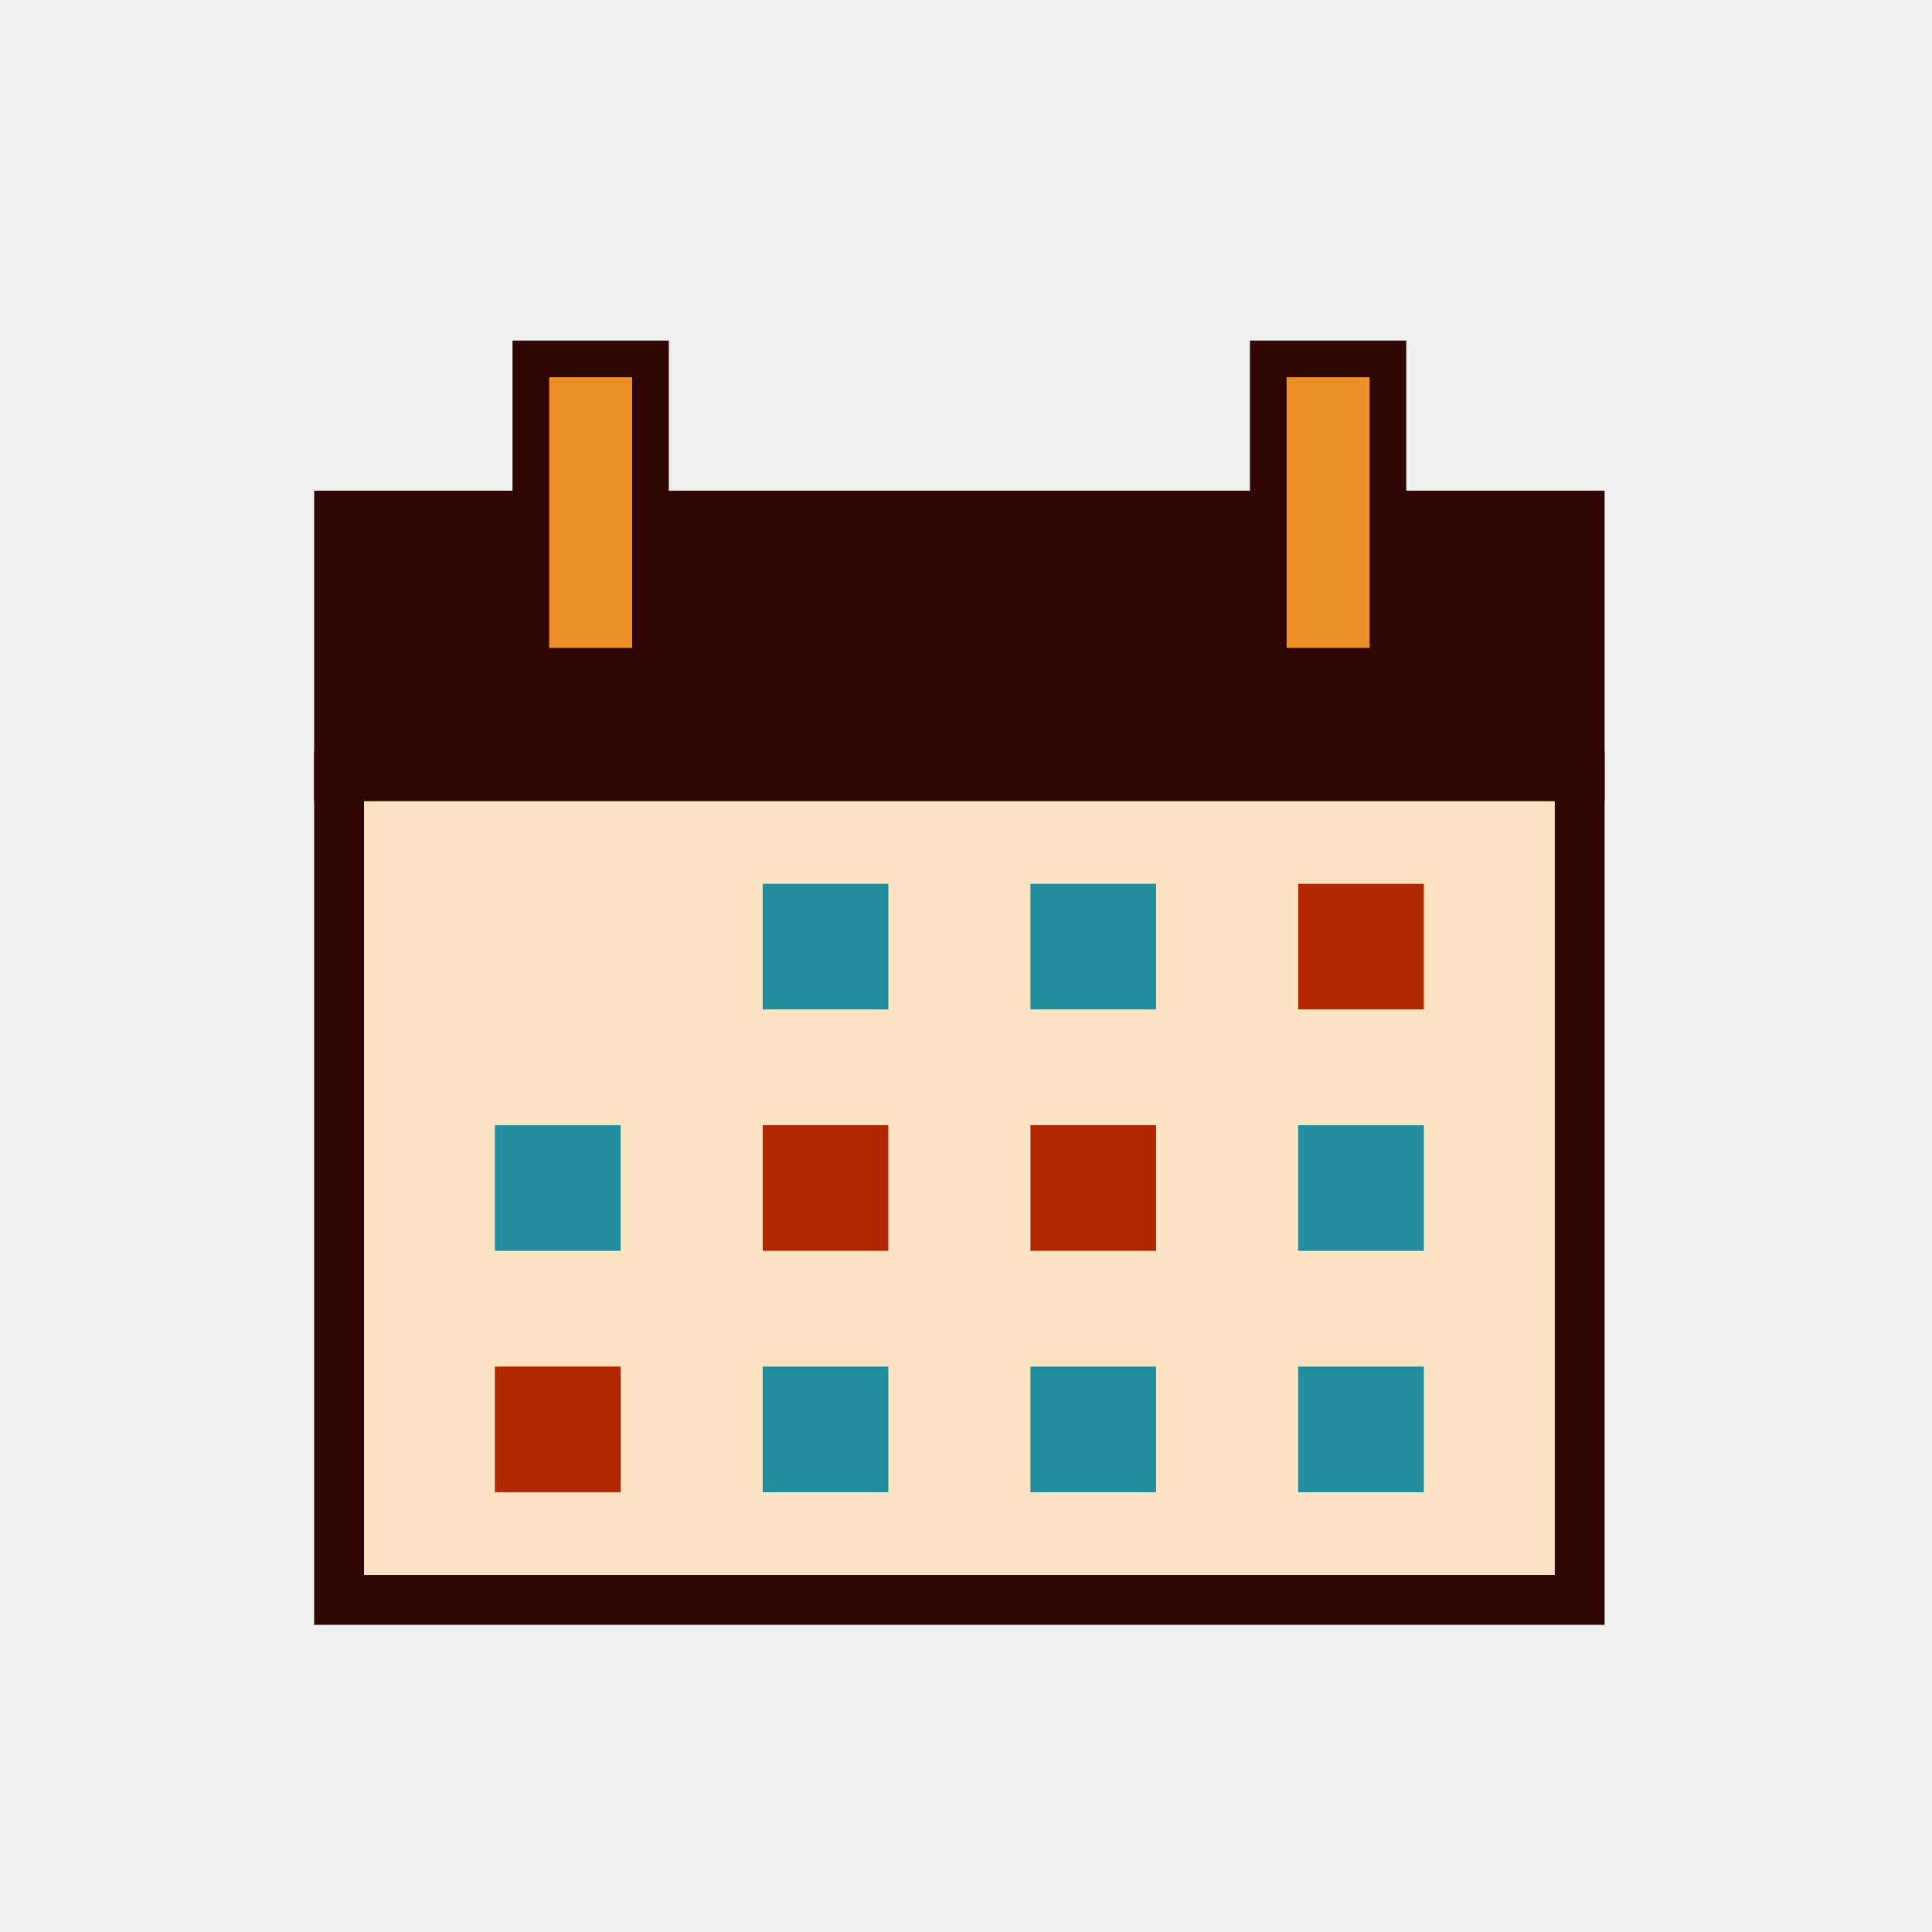
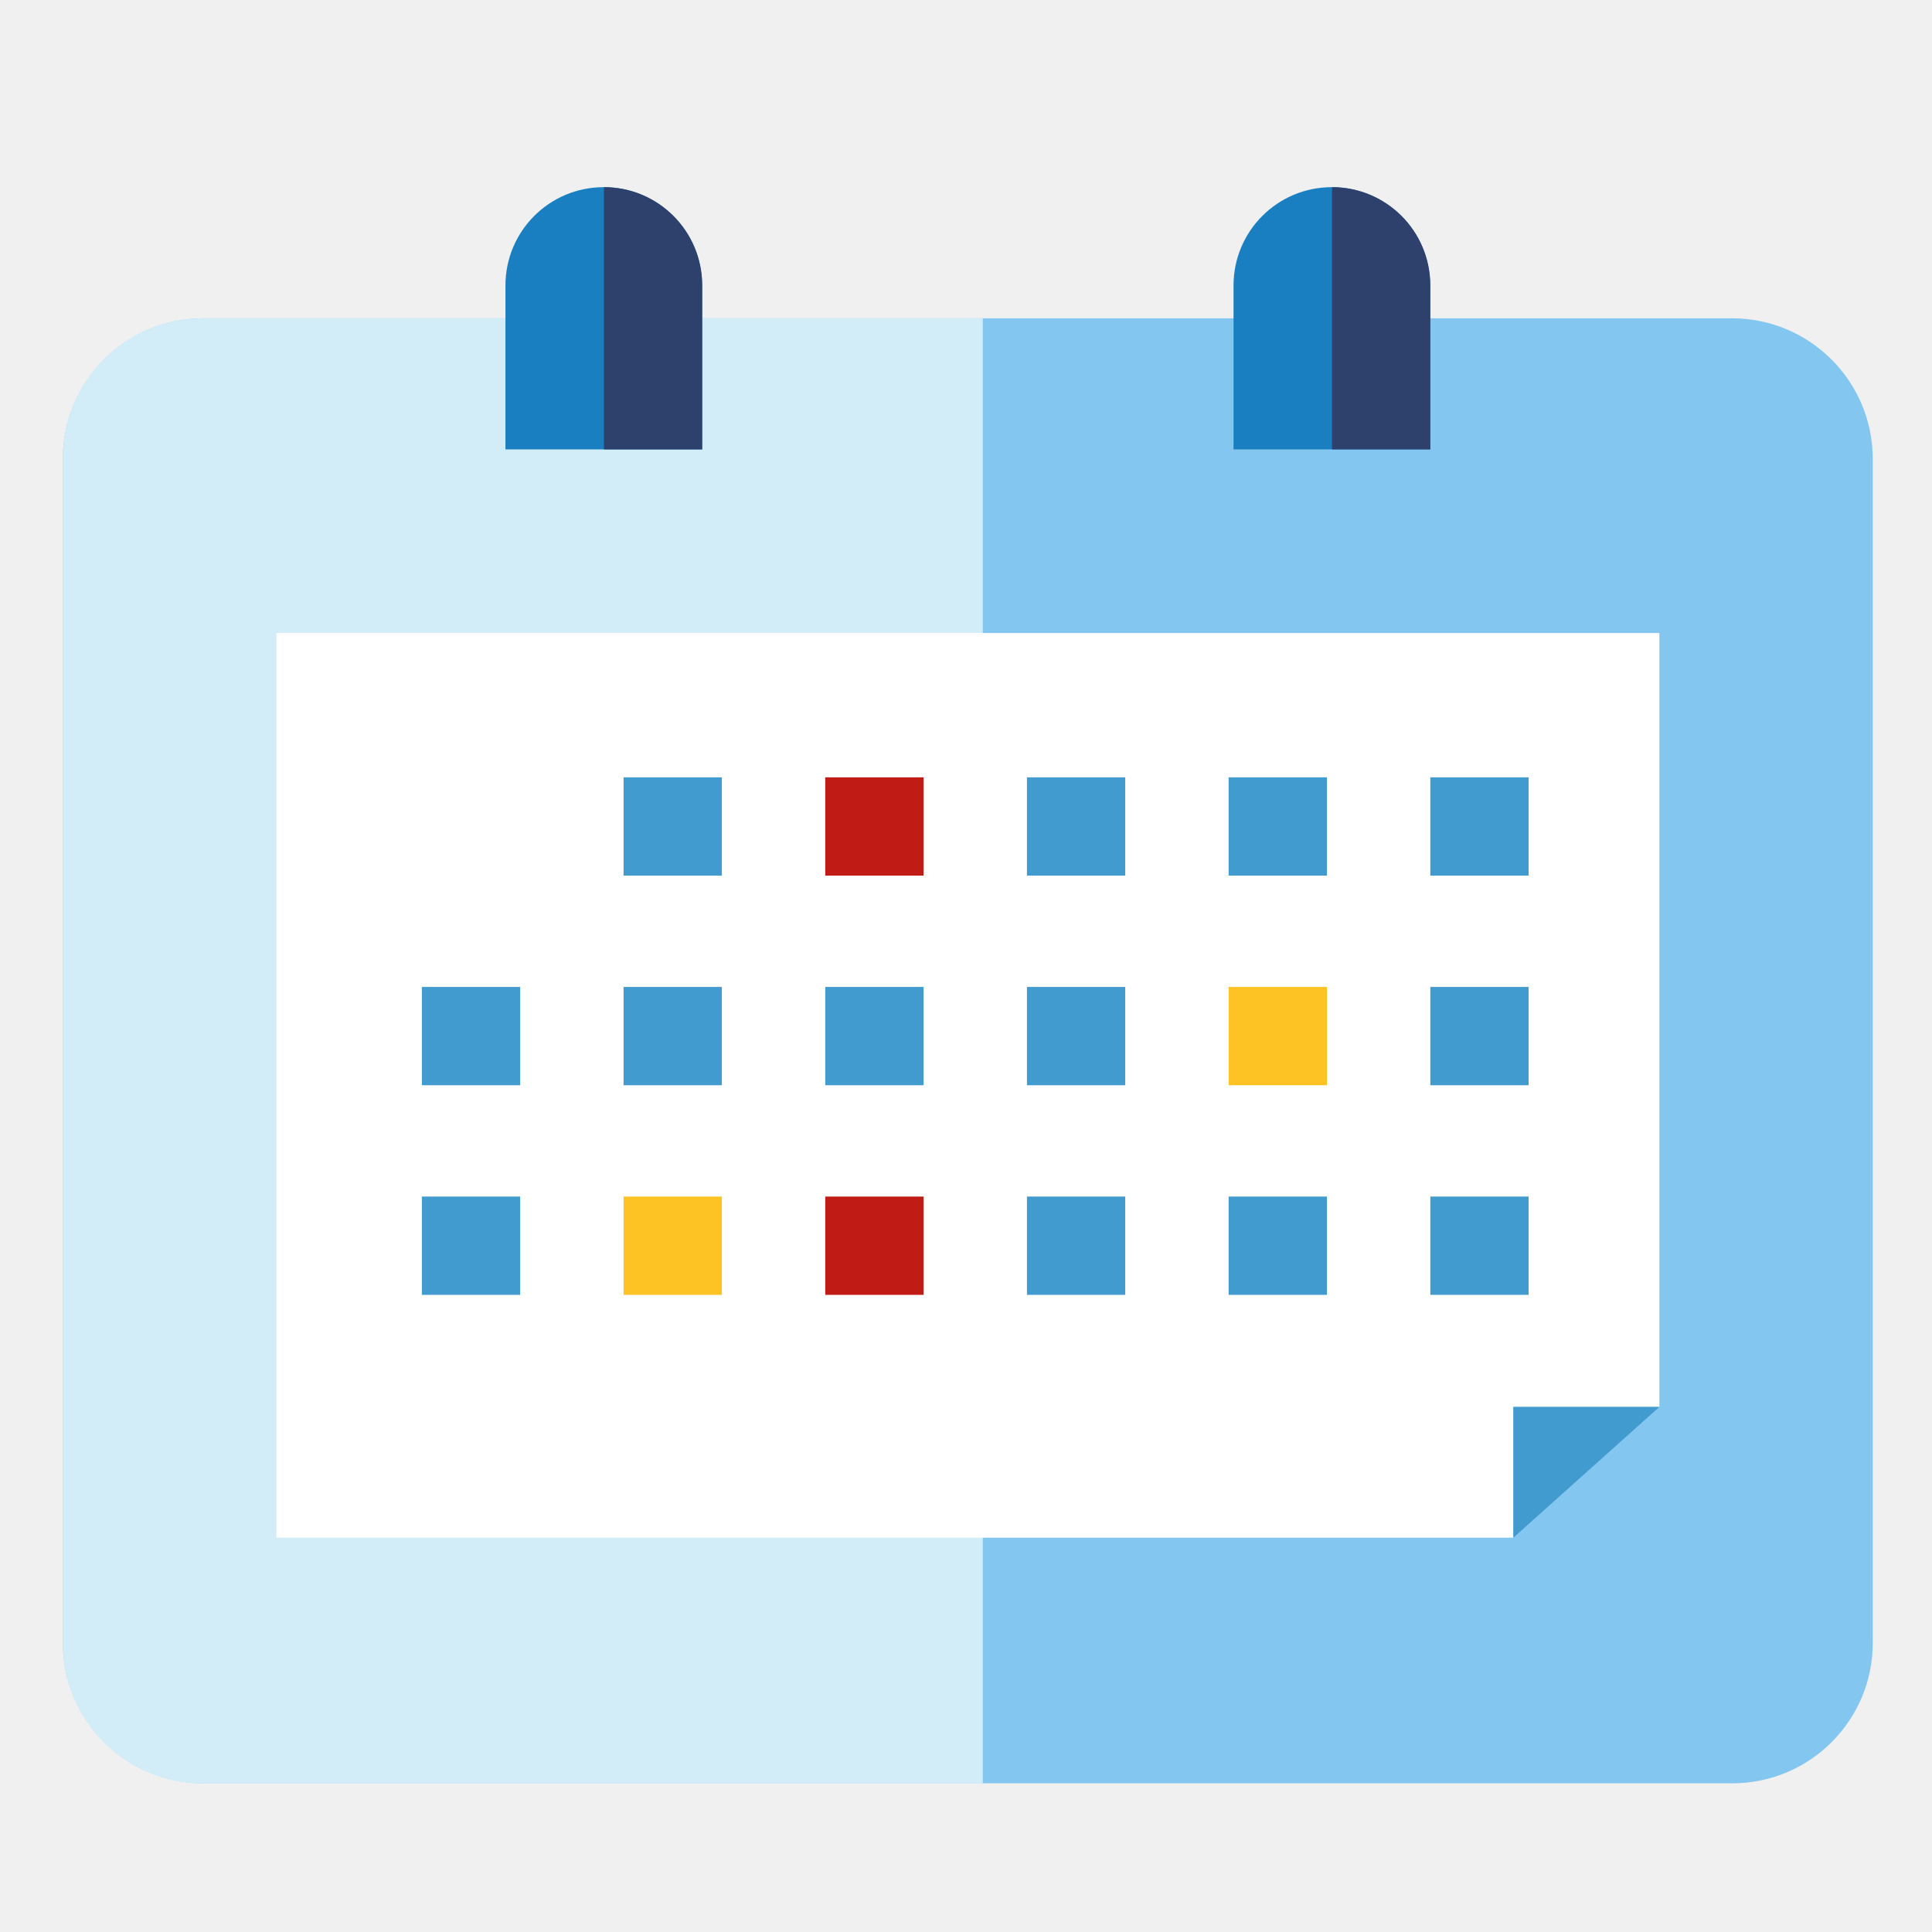
- <svg xmlns="http://www.w3.org/2000/svg" t="1530370112436" class="icon" style="" viewBox="0 0 1024 1024" version="1.1" p-id="7710" width="200" height="200">
+ <svg xmlns="http://www.w3.org/2000/svg" t="1530451639618" class="icon" style="" viewBox="0 0 1024 1024" version="1.1" p-id="3078" width="200" height="200">
  <defs>
    <style type="text/css" />
  </defs>
-   <path d="M182.067 383.79h664.916v473.911H182.067z" fill="#FCE3C3" p-id="7711" />
-   <path d="M846.983 857.701H170.007V401.632h676.976v456.069zM189.428 838.28h638.134V421.053H189.428V838.28z" fill="#300604" p-id="7712" />
-   <path d="M850.483 861.201H166.507V398.132h683.977v463.069z m-676.976-7h669.977V405.132H173.507v449.069z m657.555-12.421H185.929V417.553h645.134V841.78z m-638.133-7h631.134V424.553H192.929V834.78z" fill="#300604" p-id="7713" />
-   <path d="M179.718 273.282h657.556v138.061H179.718z" fill="#300604" p-id="7714" />
-   <path d="M840.774 414.844H176.219V269.782h664.556v145.062z m-657.555-7h650.556V276.782H183.219v131.062z" fill="#300604" p-id="7715" />
-   <path d="M846.983 421.053H170.007V263.572h676.976v157.481z m-657.555-19.421h638.134V282.994H189.428v118.638z" fill="#300604" p-id="7716" />
-   <path d="M850.483 424.553H166.507v-164.48h683.977v164.48z m-676.976-7h669.977v-150.48H173.507v150.48z m657.555-12.421H185.929V279.494h645.134v125.638z m-638.133-7h631.134V286.494H192.929v111.638z" fill="#300604" p-id="7717" />
-   <path d="M672.215 190.225h63.426v162.87h-63.426z" fill="#ED8F27" p-id="7718" />
-   <path d="M745.351 362.806h-82.847V180.514h82.847v182.292z m-63.426-19.421h44.005v-143.45h-44.005v143.45z" fill="#300604" p-id="7719" />
-   <path d="M281.351 190.225h63.426v162.87h-63.426z" fill="#ED8F27" p-id="7720" />
-   <path d="M354.487 362.806H271.64V180.514h82.847v182.292z m-63.426-19.421h44.005v-143.45h-44.005v143.45z" fill="#300604" p-id="7721" />
-   <path d="M688.071 468.427h66.597v66.597h-66.597z" fill="#B12800" p-id="7722" />
-   <path d="M688.071 596.369h66.597v66.597h-66.597zM688.071 724.31h66.597v66.598h-66.597zM546.156 468.427h66.597v66.597h-66.597z" fill="#228E9D" p-id="7723" />
-   <path d="M546.156 596.369h66.597v66.597h-66.597z" fill="#B12800" p-id="7724" />
-   <path d="M546.156 724.31h66.597v66.598h-66.597zM404.239 468.427h66.598v66.597h-66.598z" fill="#228E9D" p-id="7725" />
-   <path d="M404.239 596.369h66.598v66.597h-66.598z" fill="#B12800" p-id="7726" />
-   <path d="M404.239 724.31h66.598v66.598h-66.598zM262.323 596.369h66.598v66.597h-66.598z" fill="#228E9D" p-id="7727" />
-   <path d="M262.323 724.31h66.598v66.598h-66.598z" fill="#B12800" p-id="7728" />
+   <path d="M918.1 945.2H107.9c-41.2 0-74.6-33.4-74.6-74.6V243.3c0-41.2 33.4-74.6 74.6-74.6H918c41.2 0 74.6 33.4 74.6 74.6v627.3c0.1 41.2-33.3 74.6-74.5 74.6z" fill="#83C6EF" p-id="3079" />
+   <path d="M520.9 168.7H107.6c-41 0-74.3 33.3-74.3 74.3v628c0 41 33.3 74.3 74.3 74.3h413.3V168.7z" fill="#D2EDF7" p-id="3080" />
+   <path d="M146.5 335.5V815h655.6v-69.3h77.4V335.5z" fill="#FFFFFF" p-id="3081" />
+   <path d="M372.2 238.2H267.9v-86.9c0-28.8 23.3-52.1 52.1-52.1s52.1 23.3 52.1 52.1v86.9zM758.1 238.2H653.8v-86.9c0-28.8 23.3-52.1 52.1-52.1s52.1 23.3 52.1 52.1v86.9z" fill="#1A7FC0" p-id="3082" />
+   <path d="M330.5 412h52.1v52.1h-52.1z" fill="#429BCF" p-id="3083" />
+   <path d="M437.4 412h52.1v52.1h-52.1z" fill="#C11B16" p-id="3084" />
+   <path d="M544.3 412h52.1v52.1h-52.1zM651.2 412h52.1v52.1h-52.1zM758.1 412h52.1v52.1h-52.1zM223.6 523.1h52.1v52.1h-52.1zM330.5 523.1h52.1v52.1h-52.1zM437.4 523.1h52.1v52.1h-52.1zM544.3 523.1h52.1v52.1h-52.1z" fill="#429BCF" p-id="3085" />
+   <path d="M651.2 523.1h52.1v52.1h-52.1z" fill="#FDC223" p-id="3086" />
+   <path d="M758.1 523.1h52.1v52.1h-52.1zM223.6 634.2h52.1v52.1h-52.1z" fill="#429BCF" p-id="3087" />
+   <path d="M330.5 634.2h52.1v52.1h-52.1z" fill="#FDC223" p-id="3088" />
+   <path d="M437.4 634.2h52.1v52.1h-52.1z" fill="#C11B16" p-id="3089" />
+   <path d="M544.3 634.2h52.1v52.1h-52.1zM651.2 634.2h52.1v52.1h-52.1zM758.1 634.2h52.1v52.1h-52.1zM879.5 745.7h-77.4V815z" fill="#429BCF" p-id="3090" />
+   <path d="M372.2 238.2h-52.1v-139c28.8 0 52.1 23.3 52.1 52.1v86.9zM758.1 238.2H706v-139c28.8 0 52.1 23.3 52.1 52.1v86.9z" fill="#2D416C" p-id="3091" />
</svg>
